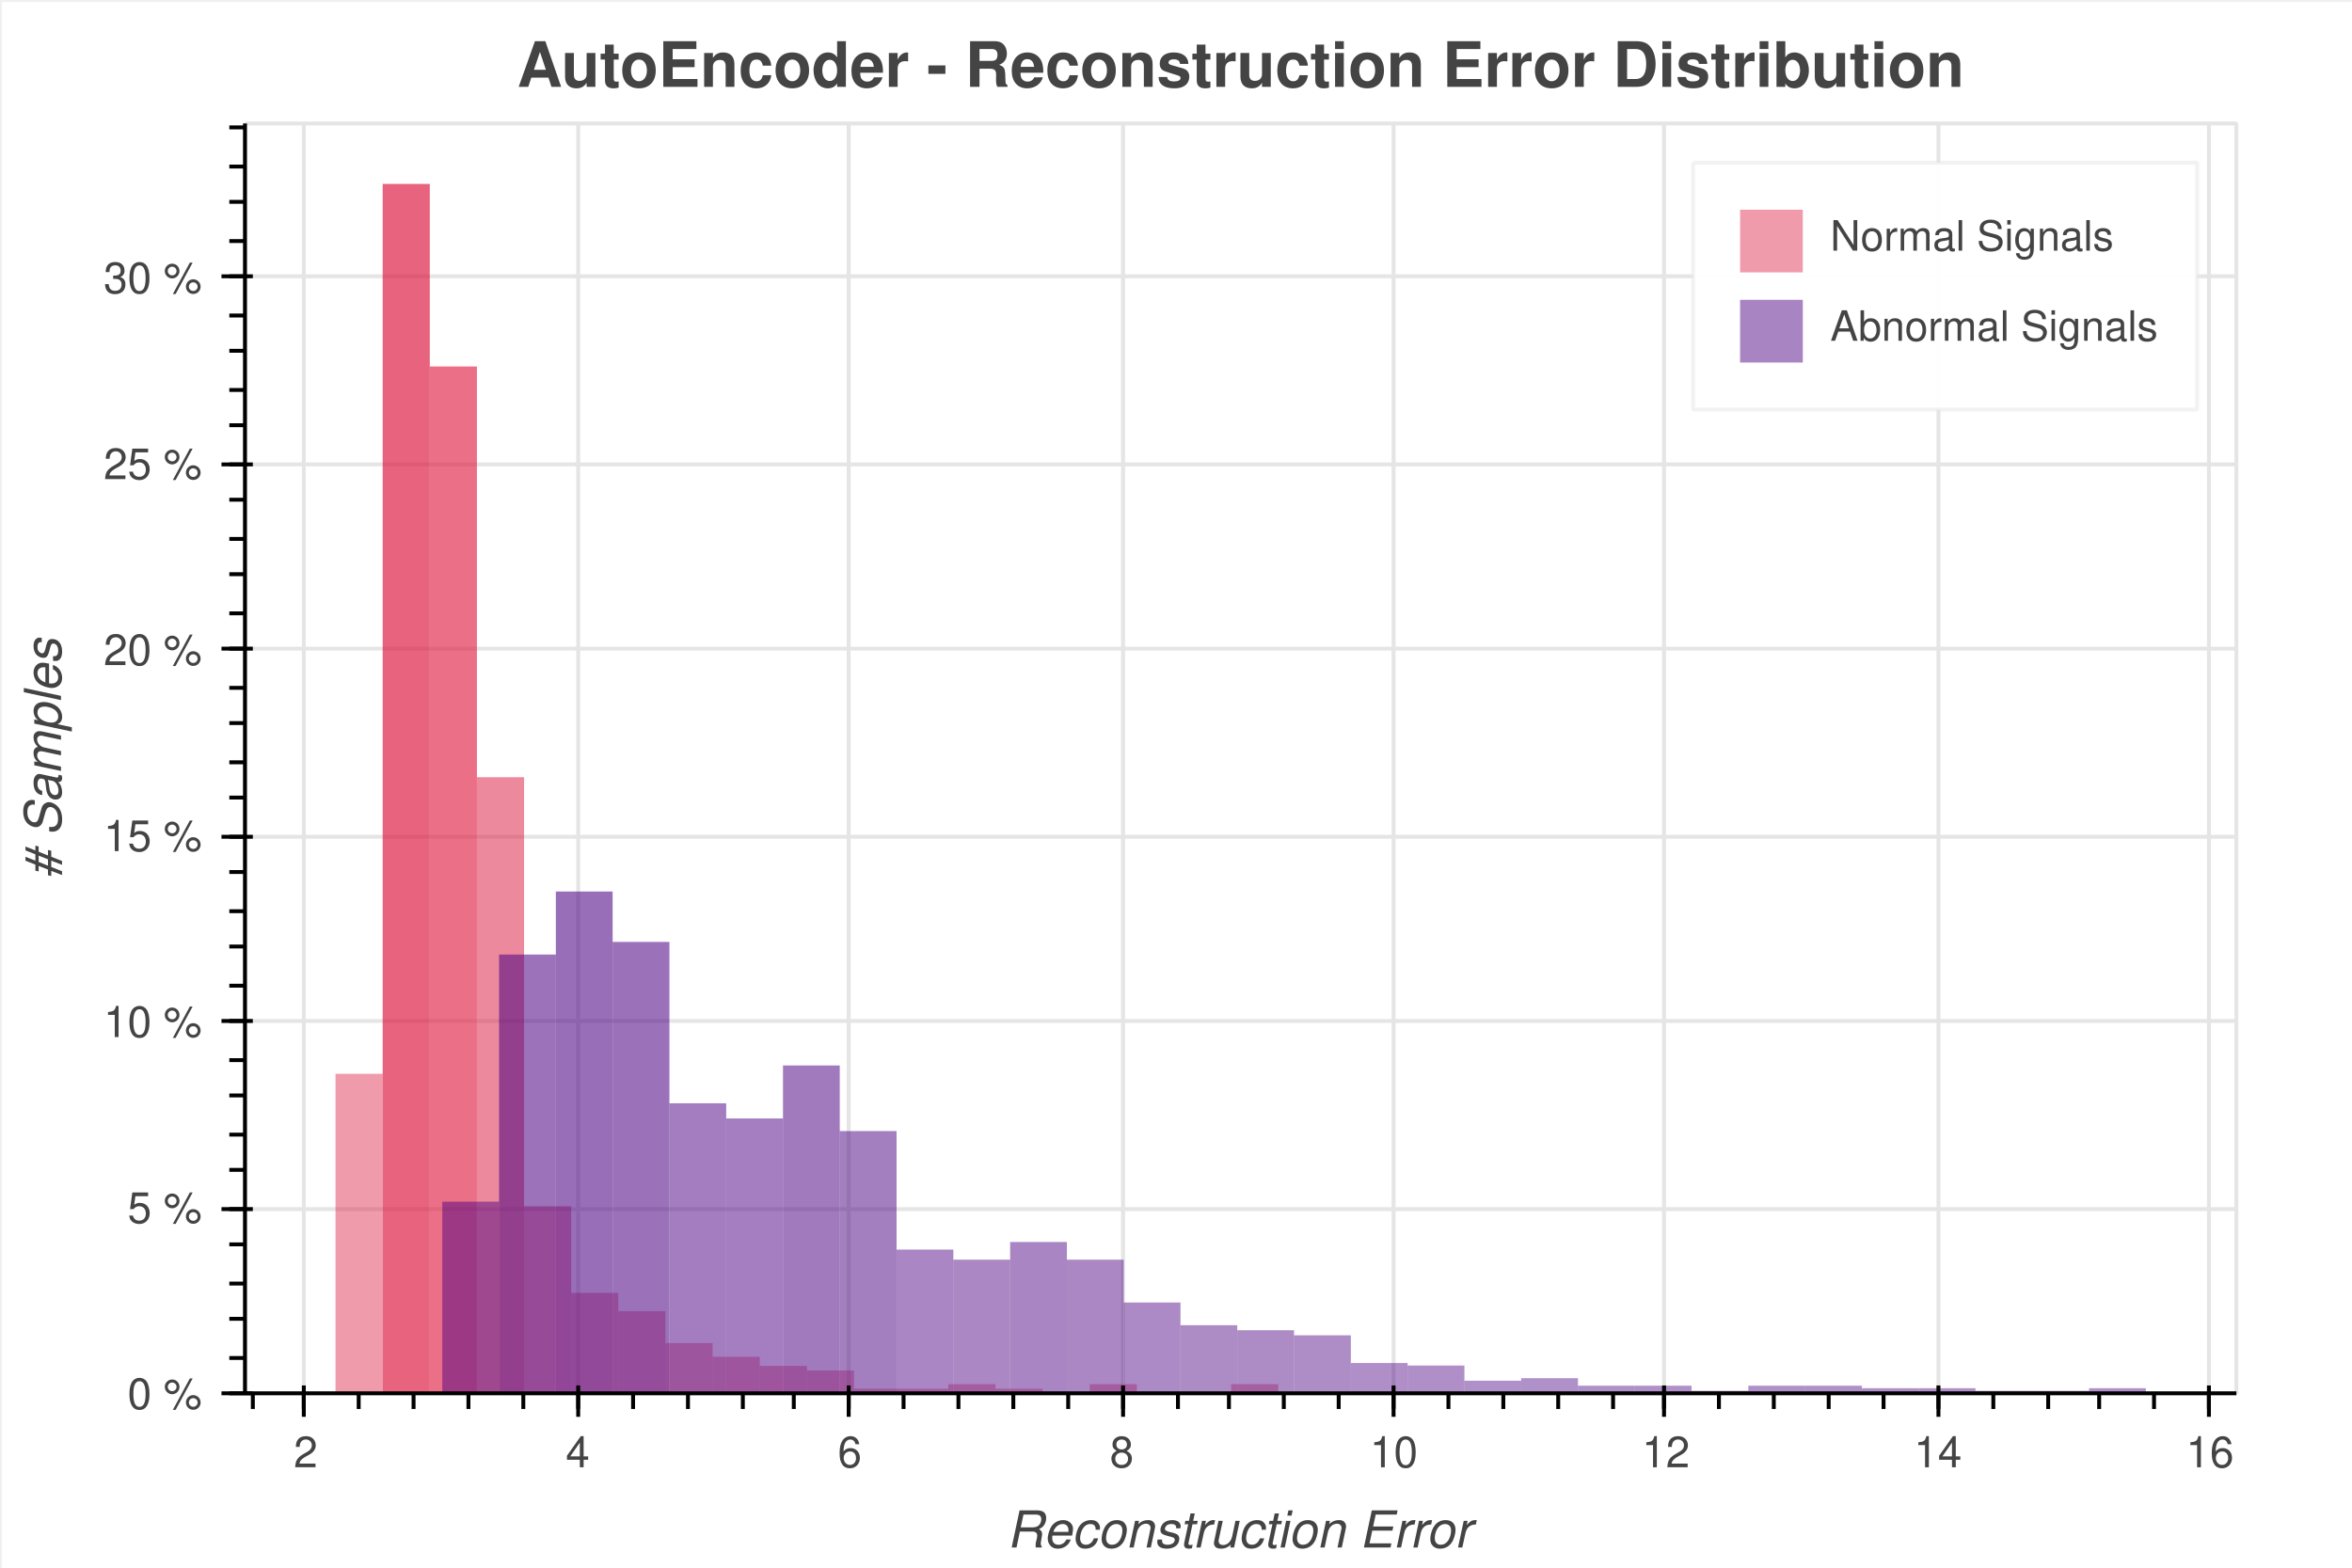
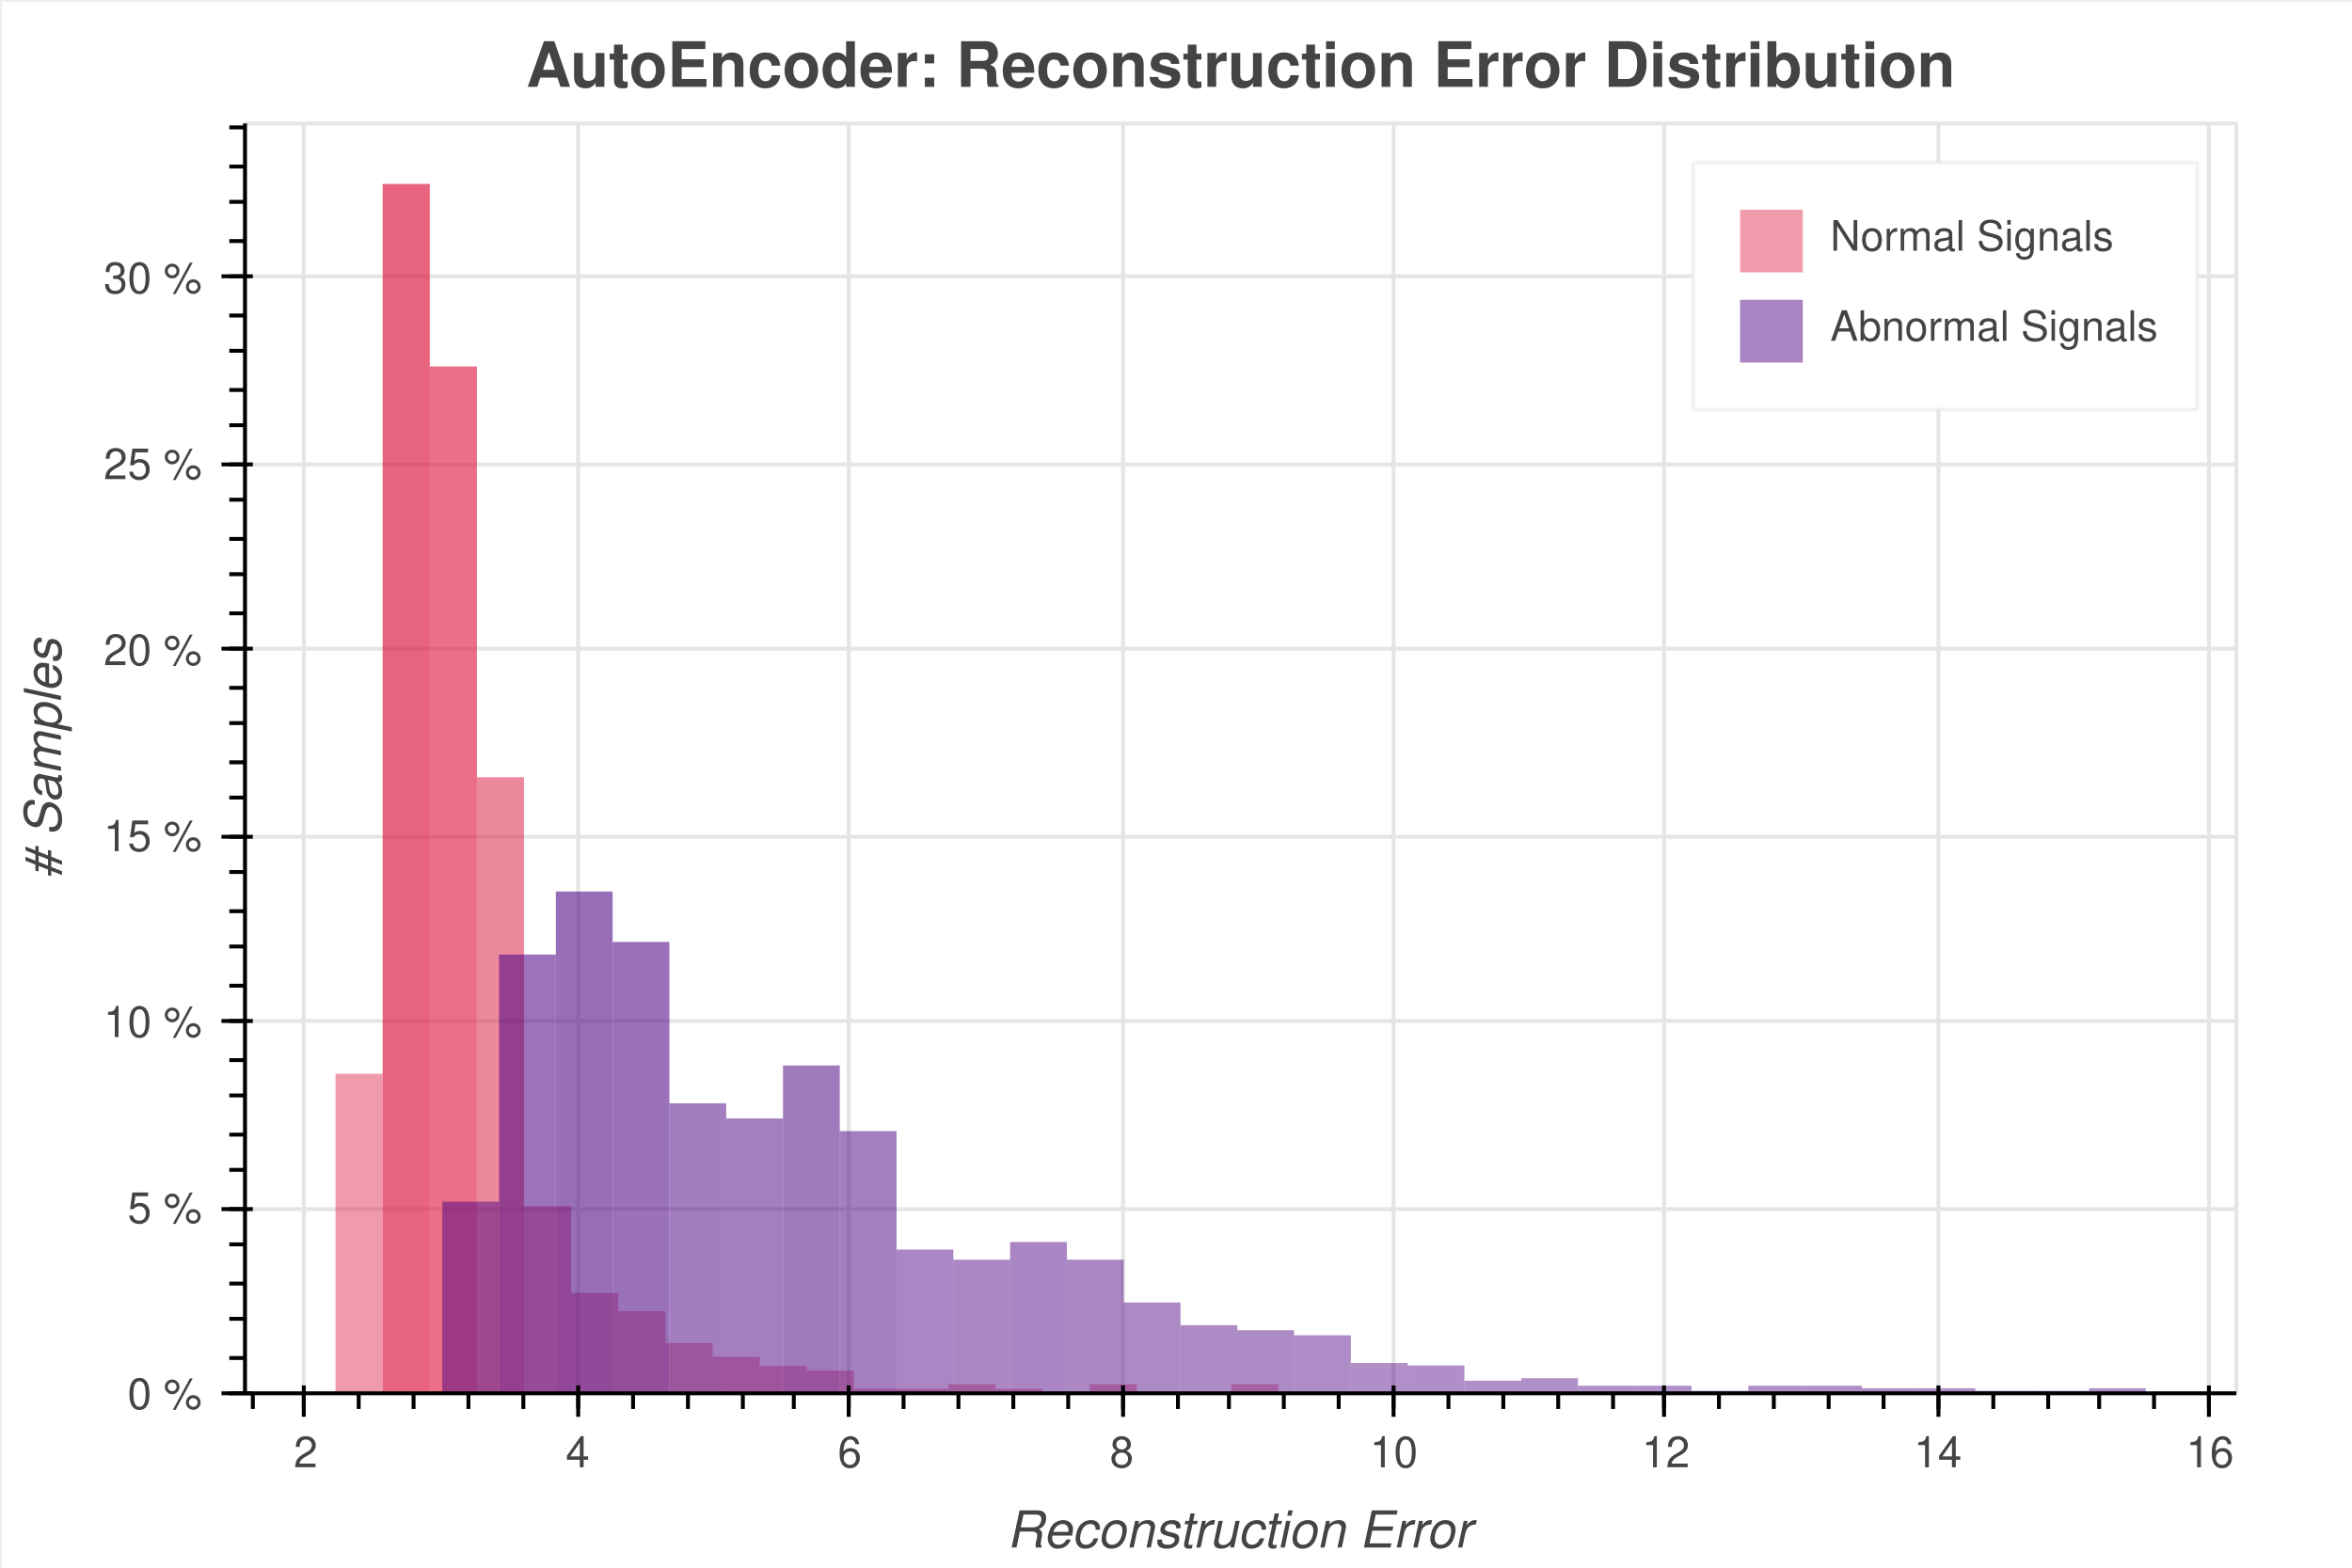
<svg xmlns="http://www.w3.org/2000/svg" version="1.1" width="600" height="400">
  <defs>
-     <clipPath id="hAlSEctchEZG">
+     <clipPath id="BaQRfCHvzkzk">
      <path fill="none" stroke="none" d="M 62.5 31.5 L 570.5 31.5 L 570.5 355.5 L 62.5 355.5 L 62.5 31.5" />
    </clipPath>
-     <clipPath id="TrGiyfdyDEpD">
+     <clipPath id="ncnbTHGyXIIh">
      <path fill="none" stroke="none" d="M 62.5 31.5 L 570.5 31.5 L 570.5 355.5 L 62.5 355.5 L 62.5 31.5" />
    </clipPath>
-     <clipPath id="OEmlfGrUAmCL">
+     <clipPath id="kOUcRBrTyWhT">
      <path fill="none" stroke="none" d="M 62.5 31.5 L 570.5 31.5 L 570.5 355.5 L 62.5 355.5 L 62.5 31.5" />
    </clipPath>
-     <clipPath id="zzWJGxHDJIPA">
+     <clipPath id="KToNmUWrDiOK">
      <path fill="none" stroke="none" d="M 62.5 31.5 L 570.5 31.5 L 570.5 355.5 L 62.5 355.5 L 62.5 31.5" />
    </clipPath>
-     <clipPath id="DAzhpbFwfsEZ">
+     <clipPath id="swxoXEVGAsDw">
      <path fill="none" stroke="none" d="M 62.5 31.5 L 570.5 31.5 L 570.5 355.5 L 62.5 355.5 L 62.5 31.5" />
    </clipPath>
-     <clipPath id="qZkheRAPocUz">
+     <clipPath id="nJNXcHGLQPvR">
      <path fill="none" stroke="none" d="M 62.5 31.5 L 570.5 31.5 L 570.5 355.5 L 62.5 355.5 L 62.5 31.5" />
    </clipPath>
  </defs>
  <path fill="rgb(255,255,255)" stroke="none" paint-order="stroke" d="M 0.5 0.5 L 600.5 0.5 L 600.5 400.5 L 0.5 400.5 L 0.5 0.5" fill-opacity="1" />
  <rect fill="#FFFFFF" stroke="none" x="62" y="31" width="508" height="324" transform="matrix(1, 0, 0, 1, 0.5, 0.5)" />
  <path fill="rgb(255,255,255)" stroke="none" paint-order="stroke" d="M 62.5 31.5 L 570.5 31.5 L 570.5 355.5 L 62.5 355.5 L 62.5 31.5" fill-opacity="1" />
  <path fill="none" stroke="rgb(229,229,229)" paint-order="fill" d="M 62.5 31.5 L 570.5 31.5 L 570.5 355.5 L 62.5 355.5 L 62.5 31.5" stroke-opacity="1" stroke-linejoin="bevel" stroke-miterlimit="10" stroke-dasharray="" />
-   <path fill="none" stroke="rgb(229,229,229)" paint-order="fill" d="M 77.5 355.5 L 77.5 31.5 M 147.5 355.5 L 147.5 31.5 M 216.5 355.5 L 216.5 31.5 M 286.5 355.5 L 286.5 31.5 M 355.5 355.5 L 355.5 31.5 M 424.5 355.5 L 424.5 31.5 M 494.5 355.5 L 494.5 31.5 M 563.5 355.5 L 563.5 31.5" stroke-opacity="1" stroke-linejoin="bevel" stroke-miterlimit="10" stroke-dasharray="" clip-path="url(#hAlSEctchEZG)" />
-   <path fill="none" stroke="rgb(229,229,229)" paint-order="fill" d="M 62.5 308.5 L 570.5 308.5 M 62.5 260.5 L 570.5 260.5 M 62.5 213.5 L 570.5 213.5 M 62.5 165.5 L 570.5 165.5 M 62.5 118.5 L 570.5 118.5 M 62.5 70.5 L 570.5 70.5" stroke-opacity="1" stroke-linejoin="bevel" stroke-miterlimit="10" stroke-dasharray="" clip-path="url(#TrGiyfdyDEpD)" />
+   <path fill="none" stroke="rgb(229,229,229)" paint-order="fill" d="M 77.5 355.5 L 77.5 31.5 M 147.5 355.5 L 147.5 31.5 M 216.5 355.5 L 216.5 31.5 M 286.5 355.5 L 286.5 31.5 M 355.5 355.5 L 355.5 31.5 M 424.5 355.5 L 424.5 31.5 M 494.5 355.5 L 494.5 31.5 M 563.5 355.5 L 563.5 31.5" stroke-opacity="1" stroke-linejoin="bevel" stroke-miterlimit="10" stroke-dasharray="" clip-path="url(#BaQRfCHvzkzk)" />
+   <path fill="none" stroke="rgb(229,229,229)" paint-order="fill" d="M 62.5 308.5 L 570.5 308.5 M 62.5 260.5 L 570.5 260.5 M 62.5 213.5 L 570.5 213.5 M 62.5 165.5 L 570.5 165.5 M 62.5 118.5 L 570.5 118.5 M 62.5 70.5 L 570.5 70.5" stroke-opacity="1" stroke-linejoin="bevel" stroke-miterlimit="10" stroke-dasharray="" clip-path="url(#ncnbTHGyXIIh)" />
  <path fill="none" stroke="none" />
-   <path fill="rgb(220,20,60)" stroke="none" paint-order="stroke" d="M 85.591 273.991 L 97.616 273.991 L 97.616 355.5 L 85.591 355.5 L 85.591 273.991" fill-opacity="0.424" clip-path="url(#OEmlfGrUAmCL)" />
-   <path fill="rgb(220,20,60)" stroke="none" paint-order="stroke" d="M 97.616 46.929 L 109.64 46.929 L 109.64 355.5 L 97.616 355.5 L 97.616 46.929" fill-opacity="0.663" clip-path="url(#OEmlfGrUAmCL)" />
-   <path fill="rgb(220,20,60)" stroke="none" paint-order="stroke" d="M 109.64 93.505 L 121.665 93.505 L 121.665 355.5 L 109.64 355.5 L 109.64 93.505" fill-opacity="0.612" clip-path="url(#OEmlfGrUAmCL)" />
-   <path fill="rgb(220,20,60)" stroke="none" paint-order="stroke" d="M 121.665 198.303 L 133.69 198.303 L 133.69 355.5 L 121.665 355.5 L 121.665 198.303" fill-opacity="0.502" clip-path="url(#OEmlfGrUAmCL)" />
-   <path fill="rgb(220,20,60)" stroke="none" paint-order="stroke" d="M 133.69 307.759 L 145.715 307.759 L 145.715 355.5 L 133.69 355.5 L 133.69 307.759" fill-opacity="0.388" clip-path="url(#OEmlfGrUAmCL)" />
-   <path fill="rgb(220,20,60)" stroke="none" paint-order="stroke" d="M 145.715 329.883 L 157.739 329.883 L 157.739 355.5 L 145.715 355.5 L 145.715 329.883" fill-opacity="0.365" clip-path="url(#OEmlfGrUAmCL)" />
-   <path fill="rgb(220,20,60)" stroke="none" paint-order="stroke" d="M 157.739 334.54 L 169.764 334.54 L 169.764 355.5 L 157.739 355.5 L 157.739 334.54" fill-opacity="0.361" clip-path="url(#OEmlfGrUAmCL)" />
-   <path fill="rgb(220,20,60)" stroke="none" paint-order="stroke" d="M 169.764 342.691 L 181.789 342.691 L 181.789 355.5 L 169.764 355.5 L 169.764 342.691" fill-opacity="0.349" clip-path="url(#OEmlfGrUAmCL)" />
-   <path fill="rgb(220,20,60)" stroke="none" paint-order="stroke" d="M 181.789 346.185 L 193.813 346.185 L 193.813 355.5 L 181.789 355.5 L 181.789 346.185" fill-opacity="0.349" clip-path="url(#OEmlfGrUAmCL)" />
-   <path fill="rgb(220,20,60)" stroke="none" paint-order="stroke" d="M 193.813 348.513 L 205.838 348.513 L 205.838 355.5 L 193.813 355.5 L 193.813 348.513" fill-opacity="0.345" clip-path="url(#OEmlfGrUAmCL)" />
-   <path fill="rgb(220,20,60)" stroke="none" paint-order="stroke" d="M 205.838 349.678 L 217.863 349.678 L 217.863 355.5 L 205.838 355.5 L 205.838 349.678" fill-opacity="0.345" clip-path="url(#OEmlfGrUAmCL)" />
-   <path fill="rgb(220,20,60)" stroke="none" paint-order="stroke" d="M 217.863 354.336 L 229.888 354.336 L 229.888 355.5 L 217.863 355.5 L 217.863 354.336" fill-opacity="0.337" clip-path="url(#OEmlfGrUAmCL)" />
-   <path fill="rgb(220,20,60)" stroke="none" paint-order="stroke" d="M 229.888 354.336 L 241.912 354.336 L 241.912 355.5 L 229.888 355.5 L 229.888 354.336" fill-opacity="0.337" clip-path="url(#OEmlfGrUAmCL)" />
-   <path fill="rgb(220,20,60)" stroke="none" paint-order="stroke" d="M 241.912 353.171 L 253.937 353.171 L 253.937 355.5 L 241.912 355.5 L 241.912 353.171" fill-opacity="0.341" clip-path="url(#OEmlfGrUAmCL)" />
-   <path fill="rgb(220,20,60)" stroke="none" paint-order="stroke" d="M 253.937 354.336 L 265.962 354.336 L 265.962 355.5 L 253.937 355.5 L 253.937 354.336" fill-opacity="0.337" clip-path="url(#OEmlfGrUAmCL)" />
-   <path fill="rgb(220,20,60)" stroke="none" paint-order="stroke" d="M 265.962 355.5 L 277.986 355.5 L 277.986 355.5 L 265.962 355.5 L 265.962 355.5" fill-opacity="0.337" clip-path="url(#OEmlfGrUAmCL)" />
-   <path fill="rgb(220,20,60)" stroke="none" paint-order="stroke" d="M 277.986 353.171 L 290.011 353.171 L 290.011 355.5 L 277.986 355.5 L 277.986 353.171" fill-opacity="0.341" clip-path="url(#OEmlfGrUAmCL)" />
-   <path fill="rgb(220,20,60)" stroke="none" paint-order="stroke" d="M 290.011 355.5 L 302.036 355.5 L 302.036 355.5 L 290.011 355.5 L 290.011 355.5" fill-opacity="0.337" clip-path="url(#OEmlfGrUAmCL)" />
-   <path fill="rgb(220,20,60)" stroke="none" paint-order="stroke" d="M 302.036 355.5 L 314.061 355.5 L 314.061 355.5 L 302.036 355.5 L 302.036 355.5" fill-opacity="0.337" clip-path="url(#OEmlfGrUAmCL)" />
-   <path fill="rgb(220,20,60)" stroke="none" paint-order="stroke" d="M 314.061 353.171 L 326.085 353.171 L 326.085 355.5 L 314.061 355.5 L 314.061 353.171" fill-opacity="0.341" clip-path="url(#OEmlfGrUAmCL)" />
+   <path fill="rgb(220,20,60)" stroke="none" paint-order="stroke" d="M 85.591 273.991 L 97.616 273.991 L 97.616 355.5 L 85.591 355.5 L 85.591 273.991" fill-opacity="0.424" clip-path="url(#kOUcRBrTyWhT)" />
+   <path fill="rgb(220,20,60)" stroke="none" paint-order="stroke" d="M 97.616 46.929 L 109.64 46.929 L 109.64 355.5 L 97.616 355.5 L 97.616 46.929" fill-opacity="0.663" clip-path="url(#kOUcRBrTyWhT)" />
+   <path fill="rgb(220,20,60)" stroke="none" paint-order="stroke" d="M 109.64 93.505 L 121.665 93.505 L 121.665 355.5 L 109.64 355.5 L 109.64 93.505" fill-opacity="0.612" clip-path="url(#kOUcRBrTyWhT)" />
+   <path fill="rgb(220,20,60)" stroke="none" paint-order="stroke" d="M 121.665 198.303 L 133.69 198.303 L 133.69 355.5 L 121.665 355.5 L 121.665 198.303" fill-opacity="0.502" clip-path="url(#kOUcRBrTyWhT)" />
+   <path fill="rgb(220,20,60)" stroke="none" paint-order="stroke" d="M 133.69 307.759 L 145.715 307.759 L 145.715 355.5 L 133.69 355.5 L 133.69 307.759" fill-opacity="0.388" clip-path="url(#kOUcRBrTyWhT)" />
+   <path fill="rgb(220,20,60)" stroke="none" paint-order="stroke" d="M 145.715 329.883 L 157.739 329.883 L 157.739 355.5 L 145.715 355.5 L 145.715 329.883" fill-opacity="0.365" clip-path="url(#kOUcRBrTyWhT)" />
+   <path fill="rgb(220,20,60)" stroke="none" paint-order="stroke" d="M 157.739 334.54 L 169.764 334.54 L 169.764 355.5 L 157.739 355.5 L 157.739 334.54" fill-opacity="0.361" clip-path="url(#kOUcRBrTyWhT)" />
+   <path fill="rgb(220,20,60)" stroke="none" paint-order="stroke" d="M 169.764 342.691 L 181.789 342.691 L 181.789 355.5 L 169.764 355.5 L 169.764 342.691" fill-opacity="0.349" clip-path="url(#kOUcRBrTyWhT)" />
+   <path fill="rgb(220,20,60)" stroke="none" paint-order="stroke" d="M 181.789 346.185 L 193.813 346.185 L 193.813 355.5 L 181.789 355.5 L 181.789 346.185" fill-opacity="0.349" clip-path="url(#kOUcRBrTyWhT)" />
+   <path fill="rgb(220,20,60)" stroke="none" paint-order="stroke" d="M 193.813 348.513 L 205.838 348.513 L 205.838 355.5 L 193.813 355.5 L 193.813 348.513" fill-opacity="0.345" clip-path="url(#kOUcRBrTyWhT)" />
+   <path fill="rgb(220,20,60)" stroke="none" paint-order="stroke" d="M 205.838 349.678 L 217.863 349.678 L 217.863 355.5 L 205.838 355.5 L 205.838 349.678" fill-opacity="0.345" clip-path="url(#kOUcRBrTyWhT)" />
+   <path fill="rgb(220,20,60)" stroke="none" paint-order="stroke" d="M 217.863 354.336 L 229.888 354.336 L 229.888 355.5 L 217.863 355.5 L 217.863 354.336" fill-opacity="0.337" clip-path="url(#kOUcRBrTyWhT)" />
+   <path fill="rgb(220,20,60)" stroke="none" paint-order="stroke" d="M 229.888 354.336 L 241.912 354.336 L 241.912 355.5 L 229.888 355.5 L 229.888 354.336" fill-opacity="0.337" clip-path="url(#kOUcRBrTyWhT)" />
+   <path fill="rgb(220,20,60)" stroke="none" paint-order="stroke" d="M 241.912 353.171 L 253.937 353.171 L 253.937 355.5 L 241.912 355.5 L 241.912 353.171" fill-opacity="0.341" clip-path="url(#kOUcRBrTyWhT)" />
+   <path fill="rgb(220,20,60)" stroke="none" paint-order="stroke" d="M 253.937 354.336 L 265.962 354.336 L 265.962 355.5 L 253.937 355.5 L 253.937 354.336" fill-opacity="0.337" clip-path="url(#kOUcRBrTyWhT)" />
+   <path fill="rgb(220,20,60)" stroke="none" paint-order="stroke" d="M 265.962 355.5 L 277.986 355.5 L 277.986 355.5 L 265.962 355.5 L 265.962 355.5" fill-opacity="0.337" clip-path="url(#kOUcRBrTyWhT)" />
+   <path fill="rgb(220,20,60)" stroke="none" paint-order="stroke" d="M 277.986 353.171 L 290.011 353.171 L 290.011 355.5 L 277.986 355.5 L 277.986 353.171" fill-opacity="0.341" clip-path="url(#kOUcRBrTyWhT)" />
+   <path fill="rgb(220,20,60)" stroke="none" paint-order="stroke" d="M 290.011 355.5 L 302.036 355.5 L 302.036 355.5 L 290.011 355.5 L 290.011 355.5" fill-opacity="0.337" clip-path="url(#kOUcRBrTyWhT)" />
+   <path fill="rgb(220,20,60)" stroke="none" paint-order="stroke" d="M 302.036 355.5 L 314.061 355.5 L 314.061 355.5 L 302.036 355.5 L 302.036 355.5" fill-opacity="0.337" clip-path="url(#kOUcRBrTyWhT)" />
+   <path fill="rgb(220,20,60)" stroke="none" paint-order="stroke" d="M 314.061 353.171 L 326.085 353.171 L 326.085 355.5 L 314.061 355.5 L 314.061 353.171" fill-opacity="0.341" clip-path="url(#kOUcRBrTyWhT)" />
  <path fill="none" stroke="none" />
-   <path fill="rgb(75,0,130)" stroke="none" paint-order="stroke" d="M 112.824 306.602 L 127.31 306.602 L 127.31 355.5 L 112.824 355.5 L 112.824 306.602" fill-opacity="0.482" clip-path="url(#zzWJGxHDJIPA)" />
-   <path fill="rgb(75,0,130)" stroke="none" paint-order="stroke" d="M 127.31 243.55 L 141.796 243.55 L 141.796 355.5 L 127.31 355.5 L 127.31 243.55" fill-opacity="0.549" clip-path="url(#zzWJGxHDJIPA)" />
-   <path fill="rgb(75,0,130)" stroke="none" paint-order="stroke" d="M 141.796 227.465 L 156.282 227.465 L 156.282 355.5 L 141.796 355.5 L 141.796 227.465" fill-opacity="0.569" clip-path="url(#zzWJGxHDJIPA)" />
-   <path fill="rgb(75,0,130)" stroke="none" paint-order="stroke" d="M 156.282 240.333 L 170.769 240.333 L 170.769 355.5 L 156.282 355.5 L 156.282 240.333" fill-opacity="0.553" clip-path="url(#zzWJGxHDJIPA)" />
-   <path fill="rgb(75,0,130)" stroke="none" paint-order="stroke" d="M 170.769 281.51 L 185.255 281.51 L 185.255 355.5 L 170.769 355.5 L 170.769 281.51" fill-opacity="0.51" clip-path="url(#zzWJGxHDJIPA)" />
-   <path fill="rgb(75,0,130)" stroke="none" paint-order="stroke" d="M 185.255 285.37 L 199.741 285.37 L 199.741 355.5 L 185.255 355.5 L 185.255 285.37" fill-opacity="0.506" clip-path="url(#zzWJGxHDJIPA)" />
-   <path fill="rgb(75,0,130)" stroke="none" paint-order="stroke" d="M 199.741 271.859 L 214.227 271.859 L 214.227 355.5 L 199.741 355.5 L 199.741 271.859" fill-opacity="0.522" clip-path="url(#zzWJGxHDJIPA)" />
-   <path fill="rgb(75,0,130)" stroke="none" paint-order="stroke" d="M 214.227 288.587 L 228.713 288.587 L 228.713 355.5 L 214.227 355.5 L 214.227 288.587" fill-opacity="0.502" clip-path="url(#zzWJGxHDJIPA)" />
-   <path fill="rgb(75,0,130)" stroke="none" paint-order="stroke" d="M 228.713 318.827 L 243.199 318.827 L 243.199 355.5 L 228.713 355.5 L 228.713 318.827" fill-opacity="0.471" clip-path="url(#zzWJGxHDJIPA)" />
-   <path fill="rgb(75,0,130)" stroke="none" paint-order="stroke" d="M 243.199 321.4 L 257.686 321.4 L 257.686 355.5 L 243.199 355.5 L 243.199 321.4" fill-opacity="0.467" clip-path="url(#zzWJGxHDJIPA)" />
-   <path fill="rgb(75,0,130)" stroke="none" paint-order="stroke" d="M 257.686 316.897 L 272.172 316.897 L 272.172 355.5 L 257.686 355.5 L 257.686 316.897" fill-opacity="0.475" clip-path="url(#zzWJGxHDJIPA)" />
-   <path fill="rgb(75,0,130)" stroke="none" paint-order="stroke" d="M 272.172 321.4 L 286.658 321.4 L 286.658 355.5 L 272.172 355.5 L 272.172 321.4" fill-opacity="0.467" clip-path="url(#zzWJGxHDJIPA)" />
-   <path fill="rgb(75,0,130)" stroke="none" paint-order="stroke" d="M 286.658 332.338 L 301.144 332.338 L 301.144 355.5 L 286.658 355.5 L 286.658 332.338" fill-opacity="0.459" clip-path="url(#zzWJGxHDJIPA)" />
-   <path fill="rgb(75,0,130)" stroke="none" paint-order="stroke" d="M 301.144 338.128 L 315.63 338.128 L 315.63 355.5 L 301.144 355.5 L 301.144 338.128" fill-opacity="0.451" clip-path="url(#zzWJGxHDJIPA)" />
-   <path fill="rgb(75,0,130)" stroke="none" paint-order="stroke" d="M 315.63 339.415 L 330.116 339.415 L 330.116 355.5 L 315.63 355.5 L 315.63 339.415" fill-opacity="0.451" clip-path="url(#zzWJGxHDJIPA)" />
-   <path fill="rgb(75,0,130)" stroke="none" paint-order="stroke" d="M 330.116 340.702 L 344.603 340.702 L 344.603 355.5 L 330.116 355.5 L 330.116 340.702" fill-opacity="0.447" clip-path="url(#zzWJGxHDJIPA)" />
-   <path fill="rgb(75,0,130)" stroke="none" paint-order="stroke" d="M 344.603 347.779 L 359.089 347.779 L 359.089 355.5 L 344.603 355.5 L 344.603 347.779" fill-opacity="0.439" clip-path="url(#zzWJGxHDJIPA)" />
-   <path fill="rgb(75,0,130)" stroke="none" paint-order="stroke" d="M 359.089 348.423 L 373.575 348.423 L 373.575 355.5 L 359.089 355.5 L 359.089 348.423" fill-opacity="0.439" clip-path="url(#zzWJGxHDJIPA)" />
-   <path fill="rgb(75,0,130)" stroke="none" paint-order="stroke" d="M 373.575 352.283 L 388.061 352.283 L 388.061 355.5 L 373.575 355.5 L 373.575 352.283" fill-opacity="0.435" clip-path="url(#zzWJGxHDJIPA)" />
-   <path fill="rgb(75,0,130)" stroke="none" paint-order="stroke" d="M 388.061 351.64 L 402.547 351.64 L 402.547 355.5 L 388.061 355.5 L 388.061 351.64" fill-opacity="0.435" clip-path="url(#zzWJGxHDJIPA)" />
-   <path fill="rgb(75,0,130)" stroke="none" paint-order="stroke" d="M 402.547 353.57 L 417.034 353.57 L 417.034 355.5 L 402.547 355.5 L 402.547 353.57" fill-opacity="0.435" clip-path="url(#zzWJGxHDJIPA)" />
-   <path fill="rgb(75,0,130)" stroke="none" paint-order="stroke" d="M 417.034 353.57 L 431.52 353.57 L 431.52 355.5 L 417.034 355.5 L 417.034 353.57" fill-opacity="0.435" clip-path="url(#zzWJGxHDJIPA)" />
-   <path fill="rgb(75,0,130)" stroke="none" paint-order="stroke" d="M 431.52 354.857 L 446.006 354.857 L 446.006 355.5 L 431.52 355.5 L 431.52 354.857" fill-opacity="0.431" clip-path="url(#zzWJGxHDJIPA)" />
-   <path fill="rgb(75,0,130)" stroke="none" paint-order="stroke" d="M 446.006 353.57 L 460.492 353.57 L 460.492 355.5 L 446.006 355.5 L 446.006 353.57" fill-opacity="0.435" clip-path="url(#zzWJGxHDJIPA)" />
-   <path fill="rgb(75,0,130)" stroke="none" paint-order="stroke" d="M 460.492 353.57 L 474.978 353.57 L 474.978 355.5 L 460.492 355.5 L 460.492 353.57" fill-opacity="0.435" clip-path="url(#zzWJGxHDJIPA)" />
-   <path fill="rgb(75,0,130)" stroke="none" paint-order="stroke" d="M 474.978 354.213 L 489.464 354.213 L 489.464 355.5 L 474.978 355.5 L 474.978 354.213" fill-opacity="0.435" clip-path="url(#zzWJGxHDJIPA)" />
-   <path fill="rgb(75,0,130)" stroke="none" paint-order="stroke" d="M 489.464 354.213 L 503.951 354.213 L 503.951 355.5 L 489.464 355.5 L 489.464 354.213" fill-opacity="0.435" clip-path="url(#zzWJGxHDJIPA)" />
-   <path fill="rgb(75,0,130)" stroke="none" paint-order="stroke" d="M 503.951 354.857 L 518.437 354.857 L 518.437 355.5 L 503.951 355.5 L 503.951 354.857" fill-opacity="0.431" clip-path="url(#zzWJGxHDJIPA)" />
-   <path fill="rgb(75,0,130)" stroke="none" paint-order="stroke" d="M 518.437 354.857 L 532.923 354.857 L 532.923 355.5 L 518.437 355.5 L 518.437 354.857" fill-opacity="0.431" clip-path="url(#zzWJGxHDJIPA)" />
-   <path fill="rgb(75,0,130)" stroke="none" paint-order="stroke" d="M 532.923 354.213 L 547.409 354.213 L 547.409 355.5 L 532.923 355.5 L 532.923 354.213" fill-opacity="0.435" clip-path="url(#zzWJGxHDJIPA)" />
+   <path fill="rgb(75,0,130)" stroke="none" paint-order="stroke" d="M 112.824 306.602 L 127.31 306.602 L 127.31 355.5 L 112.824 355.5 L 112.824 306.602" fill-opacity="0.482" clip-path="url(#KToNmUWrDiOK)" />
+   <path fill="rgb(75,0,130)" stroke="none" paint-order="stroke" d="M 127.31 243.55 L 141.796 243.55 L 141.796 355.5 L 127.31 355.5 L 127.31 243.55" fill-opacity="0.549" clip-path="url(#KToNmUWrDiOK)" />
+   <path fill="rgb(75,0,130)" stroke="none" paint-order="stroke" d="M 141.796 227.465 L 156.282 227.465 L 156.282 355.5 L 141.796 355.5 L 141.796 227.465" fill-opacity="0.569" clip-path="url(#KToNmUWrDiOK)" />
+   <path fill="rgb(75,0,130)" stroke="none" paint-order="stroke" d="M 156.282 240.333 L 170.769 240.333 L 170.769 355.5 L 156.282 355.5 L 156.282 240.333" fill-opacity="0.553" clip-path="url(#KToNmUWrDiOK)" />
+   <path fill="rgb(75,0,130)" stroke="none" paint-order="stroke" d="M 170.769 281.51 L 185.255 281.51 L 185.255 355.5 L 170.769 355.5 L 170.769 281.51" fill-opacity="0.51" clip-path="url(#KToNmUWrDiOK)" />
+   <path fill="rgb(75,0,130)" stroke="none" paint-order="stroke" d="M 185.255 285.37 L 199.741 285.37 L 199.741 355.5 L 185.255 355.5 L 185.255 285.37" fill-opacity="0.506" clip-path="url(#KToNmUWrDiOK)" />
+   <path fill="rgb(75,0,130)" stroke="none" paint-order="stroke" d="M 199.741 271.859 L 214.227 271.859 L 214.227 355.5 L 199.741 355.5 L 199.741 271.859" fill-opacity="0.522" clip-path="url(#KToNmUWrDiOK)" />
+   <path fill="rgb(75,0,130)" stroke="none" paint-order="stroke" d="M 214.227 288.587 L 228.713 288.587 L 228.713 355.5 L 214.227 355.5 L 214.227 288.587" fill-opacity="0.502" clip-path="url(#KToNmUWrDiOK)" />
+   <path fill="rgb(75,0,130)" stroke="none" paint-order="stroke" d="M 228.713 318.827 L 243.199 318.827 L 243.199 355.5 L 228.713 355.5 L 228.713 318.827" fill-opacity="0.471" clip-path="url(#KToNmUWrDiOK)" />
+   <path fill="rgb(75,0,130)" stroke="none" paint-order="stroke" d="M 243.199 321.4 L 257.686 321.4 L 257.686 355.5 L 243.199 355.5 L 243.199 321.4" fill-opacity="0.467" clip-path="url(#KToNmUWrDiOK)" />
+   <path fill="rgb(75,0,130)" stroke="none" paint-order="stroke" d="M 257.686 316.897 L 272.172 316.897 L 272.172 355.5 L 257.686 355.5 L 257.686 316.897" fill-opacity="0.475" clip-path="url(#KToNmUWrDiOK)" />
+   <path fill="rgb(75,0,130)" stroke="none" paint-order="stroke" d="M 272.172 321.4 L 286.658 321.4 L 286.658 355.5 L 272.172 355.5 L 272.172 321.4" fill-opacity="0.467" clip-path="url(#KToNmUWrDiOK)" />
+   <path fill="rgb(75,0,130)" stroke="none" paint-order="stroke" d="M 286.658 332.338 L 301.144 332.338 L 301.144 355.5 L 286.658 355.5 L 286.658 332.338" fill-opacity="0.459" clip-path="url(#KToNmUWrDiOK)" />
+   <path fill="rgb(75,0,130)" stroke="none" paint-order="stroke" d="M 301.144 338.128 L 315.63 338.128 L 315.63 355.5 L 301.144 355.5 L 301.144 338.128" fill-opacity="0.451" clip-path="url(#KToNmUWrDiOK)" />
+   <path fill="rgb(75,0,130)" stroke="none" paint-order="stroke" d="M 315.63 339.415 L 330.116 339.415 L 330.116 355.5 L 315.63 355.5 L 315.63 339.415" fill-opacity="0.451" clip-path="url(#KToNmUWrDiOK)" />
+   <path fill="rgb(75,0,130)" stroke="none" paint-order="stroke" d="M 330.116 340.702 L 344.603 340.702 L 344.603 355.5 L 330.116 355.5 L 330.116 340.702" fill-opacity="0.447" clip-path="url(#KToNmUWrDiOK)" />
+   <path fill="rgb(75,0,130)" stroke="none" paint-order="stroke" d="M 344.603 347.779 L 359.089 347.779 L 359.089 355.5 L 344.603 355.5 L 344.603 347.779" fill-opacity="0.439" clip-path="url(#KToNmUWrDiOK)" />
+   <path fill="rgb(75,0,130)" stroke="none" paint-order="stroke" d="M 359.089 348.423 L 373.575 348.423 L 373.575 355.5 L 359.089 355.5 L 359.089 348.423" fill-opacity="0.439" clip-path="url(#KToNmUWrDiOK)" />
+   <path fill="rgb(75,0,130)" stroke="none" paint-order="stroke" d="M 373.575 352.283 L 388.061 352.283 L 388.061 355.5 L 373.575 355.5 L 373.575 352.283" fill-opacity="0.435" clip-path="url(#KToNmUWrDiOK)" />
+   <path fill="rgb(75,0,130)" stroke="none" paint-order="stroke" d="M 388.061 351.64 L 402.547 351.64 L 402.547 355.5 L 388.061 355.5 L 388.061 351.64" fill-opacity="0.435" clip-path="url(#KToNmUWrDiOK)" />
+   <path fill="rgb(75,0,130)" stroke="none" paint-order="stroke" d="M 402.547 353.57 L 417.034 353.57 L 417.034 355.5 L 402.547 355.5 L 402.547 353.57" fill-opacity="0.435" clip-path="url(#KToNmUWrDiOK)" />
+   <path fill="rgb(75,0,130)" stroke="none" paint-order="stroke" d="M 417.034 353.57 L 431.52 353.57 L 431.52 355.5 L 417.034 355.5 L 417.034 353.57" fill-opacity="0.435" clip-path="url(#KToNmUWrDiOK)" />
+   <path fill="rgb(75,0,130)" stroke="none" paint-order="stroke" d="M 431.52 354.857 L 446.006 354.857 L 446.006 355.5 L 431.52 355.5 L 431.52 354.857" fill-opacity="0.431" clip-path="url(#KToNmUWrDiOK)" />
+   <path fill="rgb(75,0,130)" stroke="none" paint-order="stroke" d="M 446.006 353.57 L 460.492 353.57 L 460.492 355.5 L 446.006 355.5 L 446.006 353.57" fill-opacity="0.435" clip-path="url(#KToNmUWrDiOK)" />
+   <path fill="rgb(75,0,130)" stroke="none" paint-order="stroke" d="M 460.492 353.57 L 474.978 353.57 L 474.978 355.5 L 460.492 355.5 L 460.492 353.57" fill-opacity="0.435" clip-path="url(#KToNmUWrDiOK)" />
+   <path fill="rgb(75,0,130)" stroke="none" paint-order="stroke" d="M 474.978 354.213 L 489.464 354.213 L 489.464 355.5 L 474.978 355.5 L 474.978 354.213" fill-opacity="0.435" clip-path="url(#KToNmUWrDiOK)" />
+   <path fill="rgb(75,0,130)" stroke="none" paint-order="stroke" d="M 489.464 354.213 L 503.951 354.213 L 503.951 355.5 L 489.464 355.5 L 489.464 354.213" fill-opacity="0.435" clip-path="url(#KToNmUWrDiOK)" />
+   <path fill="rgb(75,0,130)" stroke="none" paint-order="stroke" d="M 503.951 354.857 L 518.437 354.857 L 518.437 355.5 L 503.951 355.5 L 503.951 354.857" fill-opacity="0.431" clip-path="url(#KToNmUWrDiOK)" />
+   <path fill="rgb(75,0,130)" stroke="none" paint-order="stroke" d="M 518.437 354.857 L 532.923 354.857 L 532.923 355.5 L 518.437 355.5 L 518.437 354.857" fill-opacity="0.431" clip-path="url(#KToNmUWrDiOK)" />
+   <path fill="rgb(75,0,130)" stroke="none" paint-order="stroke" d="M 532.923 354.213 L 547.409 354.213 L 547.409 355.5 L 532.923 355.5 L 532.923 354.213" fill-opacity="0.435" clip-path="url(#KToNmUWrDiOK)" />
  <path fill="none" stroke="rgb(0,0,0)" paint-order="fill" d="M 62.5 355.5 L 570.5 355.5" stroke-opacity="1" stroke-linejoin="bevel" stroke-miterlimit="10" stroke-dasharray="" />
  <path fill="none" stroke="rgb(0,0,0)" paint-order="fill" d="M 77.5 361.5 L 77.5 353.5 M 147.5 361.5 L 147.5 353.5 M 216.5 361.5 L 216.5 353.5 M 286.5 361.5 L 286.5 353.5 M 355.5 361.5 L 355.5 353.5 M 424.5 361.5 L 424.5 353.5 M 494.5 361.5 L 494.5 353.5 M 563.5 361.5 L 563.5 353.5" stroke-opacity="1" stroke-linejoin="bevel" stroke-miterlimit="10" stroke-dasharray="" />
  <path fill="none" stroke="rgb(0,0,0)" paint-order="fill" d="M 64.5 359.5 L 64.5 355.5 M 77.5 359.5 L 77.5 355.5 M 91.5 359.5 L 91.5 355.5 M 105.5 359.5 L 105.5 355.5 M 119.5 359.5 L 119.5 355.5 M 133.5 359.5 L 133.5 355.5 M 147.5 359.5 L 147.5 355.5 M 161.5 359.5 L 161.5 355.5 M 175.5 359.5 L 175.5 355.5 M 189.5 359.5 L 189.5 355.5 M 202.5 359.5 L 202.5 355.5 M 216.5 359.5 L 216.5 355.5 M 230.5 359.5 L 230.5 355.5 M 244.5 359.5 L 244.5 355.5 M 258.5 359.5 L 258.5 355.5 M 272.5 359.5 L 272.5 355.5 M 286.5 359.5 L 286.5 355.5 M 300.5 359.5 L 300.5 355.5 M 313.5 359.5 L 313.5 355.5 M 327.5 359.5 L 327.5 355.5 M 341.5 359.5 L 341.5 355.5 M 355.5 359.5 L 355.5 355.5 M 369.5 359.5 L 369.5 355.5 M 383.5 359.5 L 383.5 355.5 M 397.5 359.5 L 397.5 355.5 M 411.5 359.5 L 411.5 355.5 M 424.5 359.5 L 424.5 355.5 M 438.5 359.5 L 438.5 355.5 M 452.5 359.5 L 452.5 355.5 M 466.5 359.5 L 466.5 355.5 M 480.5 359.5 L 480.5 355.5 M 494.5 359.5 L 494.5 355.5 M 508.5 359.5 L 508.5 355.5 M 522.5 359.5 L 522.5 355.5 M 535.5 359.5 L 535.5 355.5 M 549.5 359.5 L 549.5 355.5 M 563.5 359.5 L 563.5 355.5" stroke-opacity="1" stroke-linejoin="bevel" stroke-miterlimit="10" stroke-dasharray="" />
  <text fill="rgb(68,68,68)" stroke="none" font-family="helvetica" font-size="11px" font-style="normal" font-weight="normal" text-decoration="normal" x="74.425" y="373.89" text-anchor="start" dominant-baseline="alphabetic" transform="matrix(1, 0, 0, 1, 0.5, 0.5)" fill-opacity="1">2</text>
  <text fill="rgb(68,68,68)" stroke="none" font-family="helvetica" font-size="11px" font-style="normal" font-weight="normal" text-decoration="normal" x="143.821" y="373.89" text-anchor="start" dominant-baseline="alphabetic" transform="matrix(1, 0, 0, 1, 0.5, 0.5)" fill-opacity="1">4</text>
  <text fill="rgb(68,68,68)" stroke="none" font-family="helvetica" font-size="11px" font-style="normal" font-weight="normal" text-decoration="normal" x="213.217" y="373.89" text-anchor="start" dominant-baseline="alphabetic" transform="matrix(1, 0, 0, 1, 0.5, 0.5)" fill-opacity="1">6</text>
  <text fill="rgb(68,68,68)" stroke="none" font-family="helvetica" font-size="11px" font-style="normal" font-weight="normal" text-decoration="normal" x="282.613" y="373.89" text-anchor="start" dominant-baseline="alphabetic" transform="matrix(1, 0, 0, 1, 0.5, 0.5)" fill-opacity="1">8</text>
  <text fill="rgb(68,68,68)" stroke="none" font-family="helvetica" font-size="11px" font-style="normal" font-weight="normal" text-decoration="normal" x="348.951" y="373.89" text-anchor="start" dominant-baseline="alphabetic" transform="matrix(1, 0, 0, 1, 0.5, 0.5)" fill-opacity="1">10</text>
  <text fill="rgb(68,68,68)" stroke="none" font-family="helvetica" font-size="11px" font-style="normal" font-weight="normal" text-decoration="normal" x="418.347" y="373.89" text-anchor="start" dominant-baseline="alphabetic" transform="matrix(1, 0, 0, 1, 0.5, 0.5)" fill-opacity="1">12</text>
  <text fill="rgb(68,68,68)" stroke="none" font-family="helvetica" font-size="11px" font-style="normal" font-weight="normal" text-decoration="normal" x="487.743" y="373.89" text-anchor="start" dominant-baseline="alphabetic" transform="matrix(1, 0, 0, 1, 0.5, 0.5)" fill-opacity="1">14</text>
  <text fill="rgb(68,68,68)" stroke="none" font-family="helvetica" font-size="11px" font-style="normal" font-weight="normal" text-decoration="normal" x="557.139" y="373.89" text-anchor="start" dominant-baseline="alphabetic" transform="matrix(1, 0, 0, 1, 0.5, 0.5)" fill-opacity="1">16</text>
  <text fill="rgb(68,68,68)" stroke="none" font-family="helvetica" font-size="13px" font-style="italic" font-weight="normal" text-decoration="normal" x="256.375" y="394.357" text-anchor="start" dominant-baseline="alphabetic" transform="matrix(1, 0, 0, 1, 0.5, 0.5)" fill-opacity="1">Reconstruction Error</text>
  <path fill="none" stroke="rgb(0,0,0)" paint-order="fill" d="M 62.5 355.5 L 62.5 31.5" stroke-opacity="1" stroke-linejoin="bevel" stroke-miterlimit="10" stroke-dasharray="" />
  <path fill="none" stroke="rgb(0,0,0)" paint-order="fill" d="M 56.5 355.5 L 64.5 355.5 M 56.5 308.5 L 64.5 308.5 M 56.5 260.5 L 64.5 260.5 M 56.5 213.5 L 64.5 213.5 M 56.5 165.5 L 64.5 165.5 M 56.5 118.5 L 64.5 118.5 M 56.5 70.5 L 64.5 70.5" stroke-opacity="1" stroke-linejoin="bevel" stroke-miterlimit="10" stroke-dasharray="" />
  <path fill="none" stroke="rgb(0,0,0)" paint-order="fill" d="M 58.5 355.5 L 62.5 355.5 M 58.5 346.5 L 62.5 346.5 M 58.5 336.5 L 62.5 336.5 M 58.5 327.5 L 62.5 327.5 M 58.5 317.5 L 62.5 317.5 M 58.5 308.5 L 62.5 308.5 M 58.5 298.5 L 62.5 298.5 M 58.5 289.5 L 62.5 289.5 M 58.5 279.5 L 62.5 279.5 M 58.5 270.5 L 62.5 270.5 M 58.5 260.5 L 62.5 260.5 M 58.5 251.5 L 62.5 251.5 M 58.5 241.5 L 62.5 241.5 M 58.5 232.5 L 62.5 232.5 M 58.5 222.5 L 62.5 222.5 M 58.5 213.5 L 62.5 213.5 M 58.5 203.5 L 62.5 203.5 M 58.5 194.5 L 62.5 194.5 M 58.5 184.5 L 62.5 184.5 M 58.5 175.5 L 62.5 175.5 M 58.5 165.5 L 62.5 165.5 M 58.5 156.5 L 62.5 156.5 M 58.5 146.5 L 62.5 146.5 M 58.5 137.5 L 62.5 137.5 M 58.5 127.5 L 62.5 127.5 M 58.5 118.5 L 62.5 118.5 M 58.5 108.5 L 62.5 108.5 M 58.5 99.5 L 62.5 99.5 M 58.5 89.5 L 62.5 89.5 M 58.5 80.5 L 62.5 80.5 M 58.5 70.5 L 62.5 70.5 M 58.5 61.5 L 62.5 61.5 M 58.5 51.5 L 62.5 51.5 M 58.5 42.5 L 62.5 42.5 M 58.5 32.5 L 62.5 32.5" stroke-opacity="1" stroke-linejoin="bevel" stroke-miterlimit="10" stroke-dasharray="" />
  <text fill="rgb(68,68,68)" stroke="none" font-family="helvetica" font-size="11px" font-style="normal" font-weight="normal" text-decoration="normal" x="32.05" y="359.01" text-anchor="start" dominant-baseline="alphabetic" transform="matrix(1, 0, 0, 1, 0.5, 0.5)" fill-opacity="1">0 %</text>
  <text fill="rgb(68,68,68)" stroke="none" font-family="helvetica" font-size="11px" font-style="normal" font-weight="normal" text-decoration="normal" x="32.05" y="311.559" text-anchor="start" dominant-baseline="alphabetic" transform="matrix(1, 0, 0, 1, 0.5, 0.5)" fill-opacity="1">5 %</text>
  <text fill="rgb(68,68,68)" stroke="none" font-family="helvetica" font-size="11px" font-style="normal" font-weight="normal" text-decoration="normal" x="25.933" y="264.109" text-anchor="start" dominant-baseline="alphabetic" transform="matrix(1, 0, 0, 1, 0.5, 0.5)" fill-opacity="1">10 %</text>
  <text fill="rgb(68,68,68)" stroke="none" font-family="helvetica" font-size="11px" font-style="normal" font-weight="normal" text-decoration="normal" x="25.933" y="216.659" text-anchor="start" dominant-baseline="alphabetic" transform="matrix(1, 0, 0, 1, 0.5, 0.5)" fill-opacity="1">15 %</text>
  <text fill="rgb(68,68,68)" stroke="none" font-family="helvetica" font-size="11px" font-style="normal" font-weight="normal" text-decoration="normal" x="25.933" y="169.209" text-anchor="start" dominant-baseline="alphabetic" transform="matrix(1, 0, 0, 1, 0.5, 0.5)" fill-opacity="1">20 %</text>
  <text fill="rgb(68,68,68)" stroke="none" font-family="helvetica" font-size="11px" font-style="normal" font-weight="normal" text-decoration="normal" x="25.933" y="121.759" text-anchor="start" dominant-baseline="alphabetic" transform="matrix(1, 0, 0, 1, 0.5, 0.5)" fill-opacity="1">25 %</text>
  <text fill="rgb(68,68,68)" stroke="none" font-family="helvetica" font-size="11px" font-style="normal" font-weight="normal" text-decoration="normal" x="25.933" y="74.309" text-anchor="start" dominant-baseline="alphabetic" transform="matrix(1, 0, 0, 1, 0.5, 0.5)" fill-opacity="1">30 %</text>
  <text fill="rgb(68,68,68)" stroke="none" font-family="helvetica" font-size="13px" font-style="italic" font-weight="normal" text-decoration="normal" x="-12.783" y="190.125" text-anchor="start" dominant-baseline="alphabetic" transform="matrix(6.123233995736766e-17, -1, 1, 6.123233995736766e-17, -174.5667, 211.4333)" fill-opacity="1"># Samples</text>
-   <path fill="rgb(255,255,255)" stroke="rgb(229,229,229)" paint-order="fill" d="M 431.9 41.5 L 560.5 41.5 L 560.5 104.5 L 431.9 104.5 L 431.9 41.5" fill-opacity="0.949" clip-path="url(#DAzhpbFwfsEZ)" stroke-opacity="0.502" stroke-linejoin="bevel" stroke-miterlimit="10" stroke-dasharray="" />
+   <path fill="rgb(255,255,255)" stroke="rgb(229,229,229)" paint-order="fill" d="M 431.9 41.5 L 560.5 41.5 L 560.5 104.5 L 431.9 104.5 L 431.9 41.5" fill-opacity="0.949" clip-path="url(#swxoXEVGAsDw)" stroke-opacity="0.502" stroke-linejoin="bevel" stroke-miterlimit="10" stroke-dasharray="" />
  <text fill="rgb(68,68,68)" stroke="none" font-family="helvetica" font-size="8pt" font-style="normal" font-weight="normal" text-decoration="normal" x="466.4" y="61" text-anchor="start" dominant-baseline="central" transform="matrix(1, 0, 0, 1, 0.5, 0.5)" fill-opacity="1">Normal Signals</text>
-   <path fill="rgb(220,20,60)" stroke="none" paint-order="stroke" d="M 443.9 53.5 L 459.9 53.5 L 459.9 69.5 L 443.9 69.5 L 443.9 53.5" fill-opacity="0.424" clip-path="url(#DAzhpbFwfsEZ)" />
+   <path fill="rgb(220,20,60)" stroke="none" paint-order="stroke" d="M 443.9 53.5 L 459.9 53.5 L 459.9 69.5 L 443.9 69.5 L 443.9 53.5" fill-opacity="0.424" clip-path="url(#swxoXEVGAsDw)" />
  <text fill="rgb(68,68,68)" stroke="none" font-family="helvetica" font-size="8pt" font-style="normal" font-weight="normal" text-decoration="normal" x="466.4" y="84" text-anchor="start" dominant-baseline="central" transform="matrix(1, 0, 0, 1, 0.5, 0.5)" fill-opacity="1">Abnormal Signals</text>
-   <path fill="rgb(75,0,130)" stroke="none" paint-order="stroke" d="M 443.9 76.5 L 459.9 76.5 L 459.9 92.5 L 443.9 92.5 L 443.9 76.5" fill-opacity="0.482" clip-path="url(#DAzhpbFwfsEZ)" />
+   <path fill="rgb(75,0,130)" stroke="none" paint-order="stroke" d="M 443.9 76.5 L 459.9 76.5 L 459.9 92.5 L 443.9 92.5 L 443.9 76.5" fill-opacity="0.482" clip-path="url(#swxoXEVGAsDw)" />
  <path fill="none" stroke="none" />
-   <text fill="rgb(68,68,68)" stroke="none" font-family="helvetica" font-size="12pt" font-style="normal" font-weight="bold" text-decoration="normal" x="0" y="0" text-anchor="middle" dominant-baseline="text-after-edge" transform="matrix(1, 0, 0, 1, 316.5, 26.5)" fill-opacity="1">AutoEncoder - Reconstruction Error Distribution</text>
+   <text fill="rgb(68,68,68)" stroke="none" font-family="helvetica" font-size="12pt" font-style="normal" font-weight="bold" text-decoration="normal" x="0" y="0" text-anchor="middle" dominant-baseline="text-after-edge" transform="matrix(1, 0, 0, 1, 316.5, 26.5)" fill-opacity="1">AutoEncoder: Reconstruction Error Distribution</text>
</svg>
